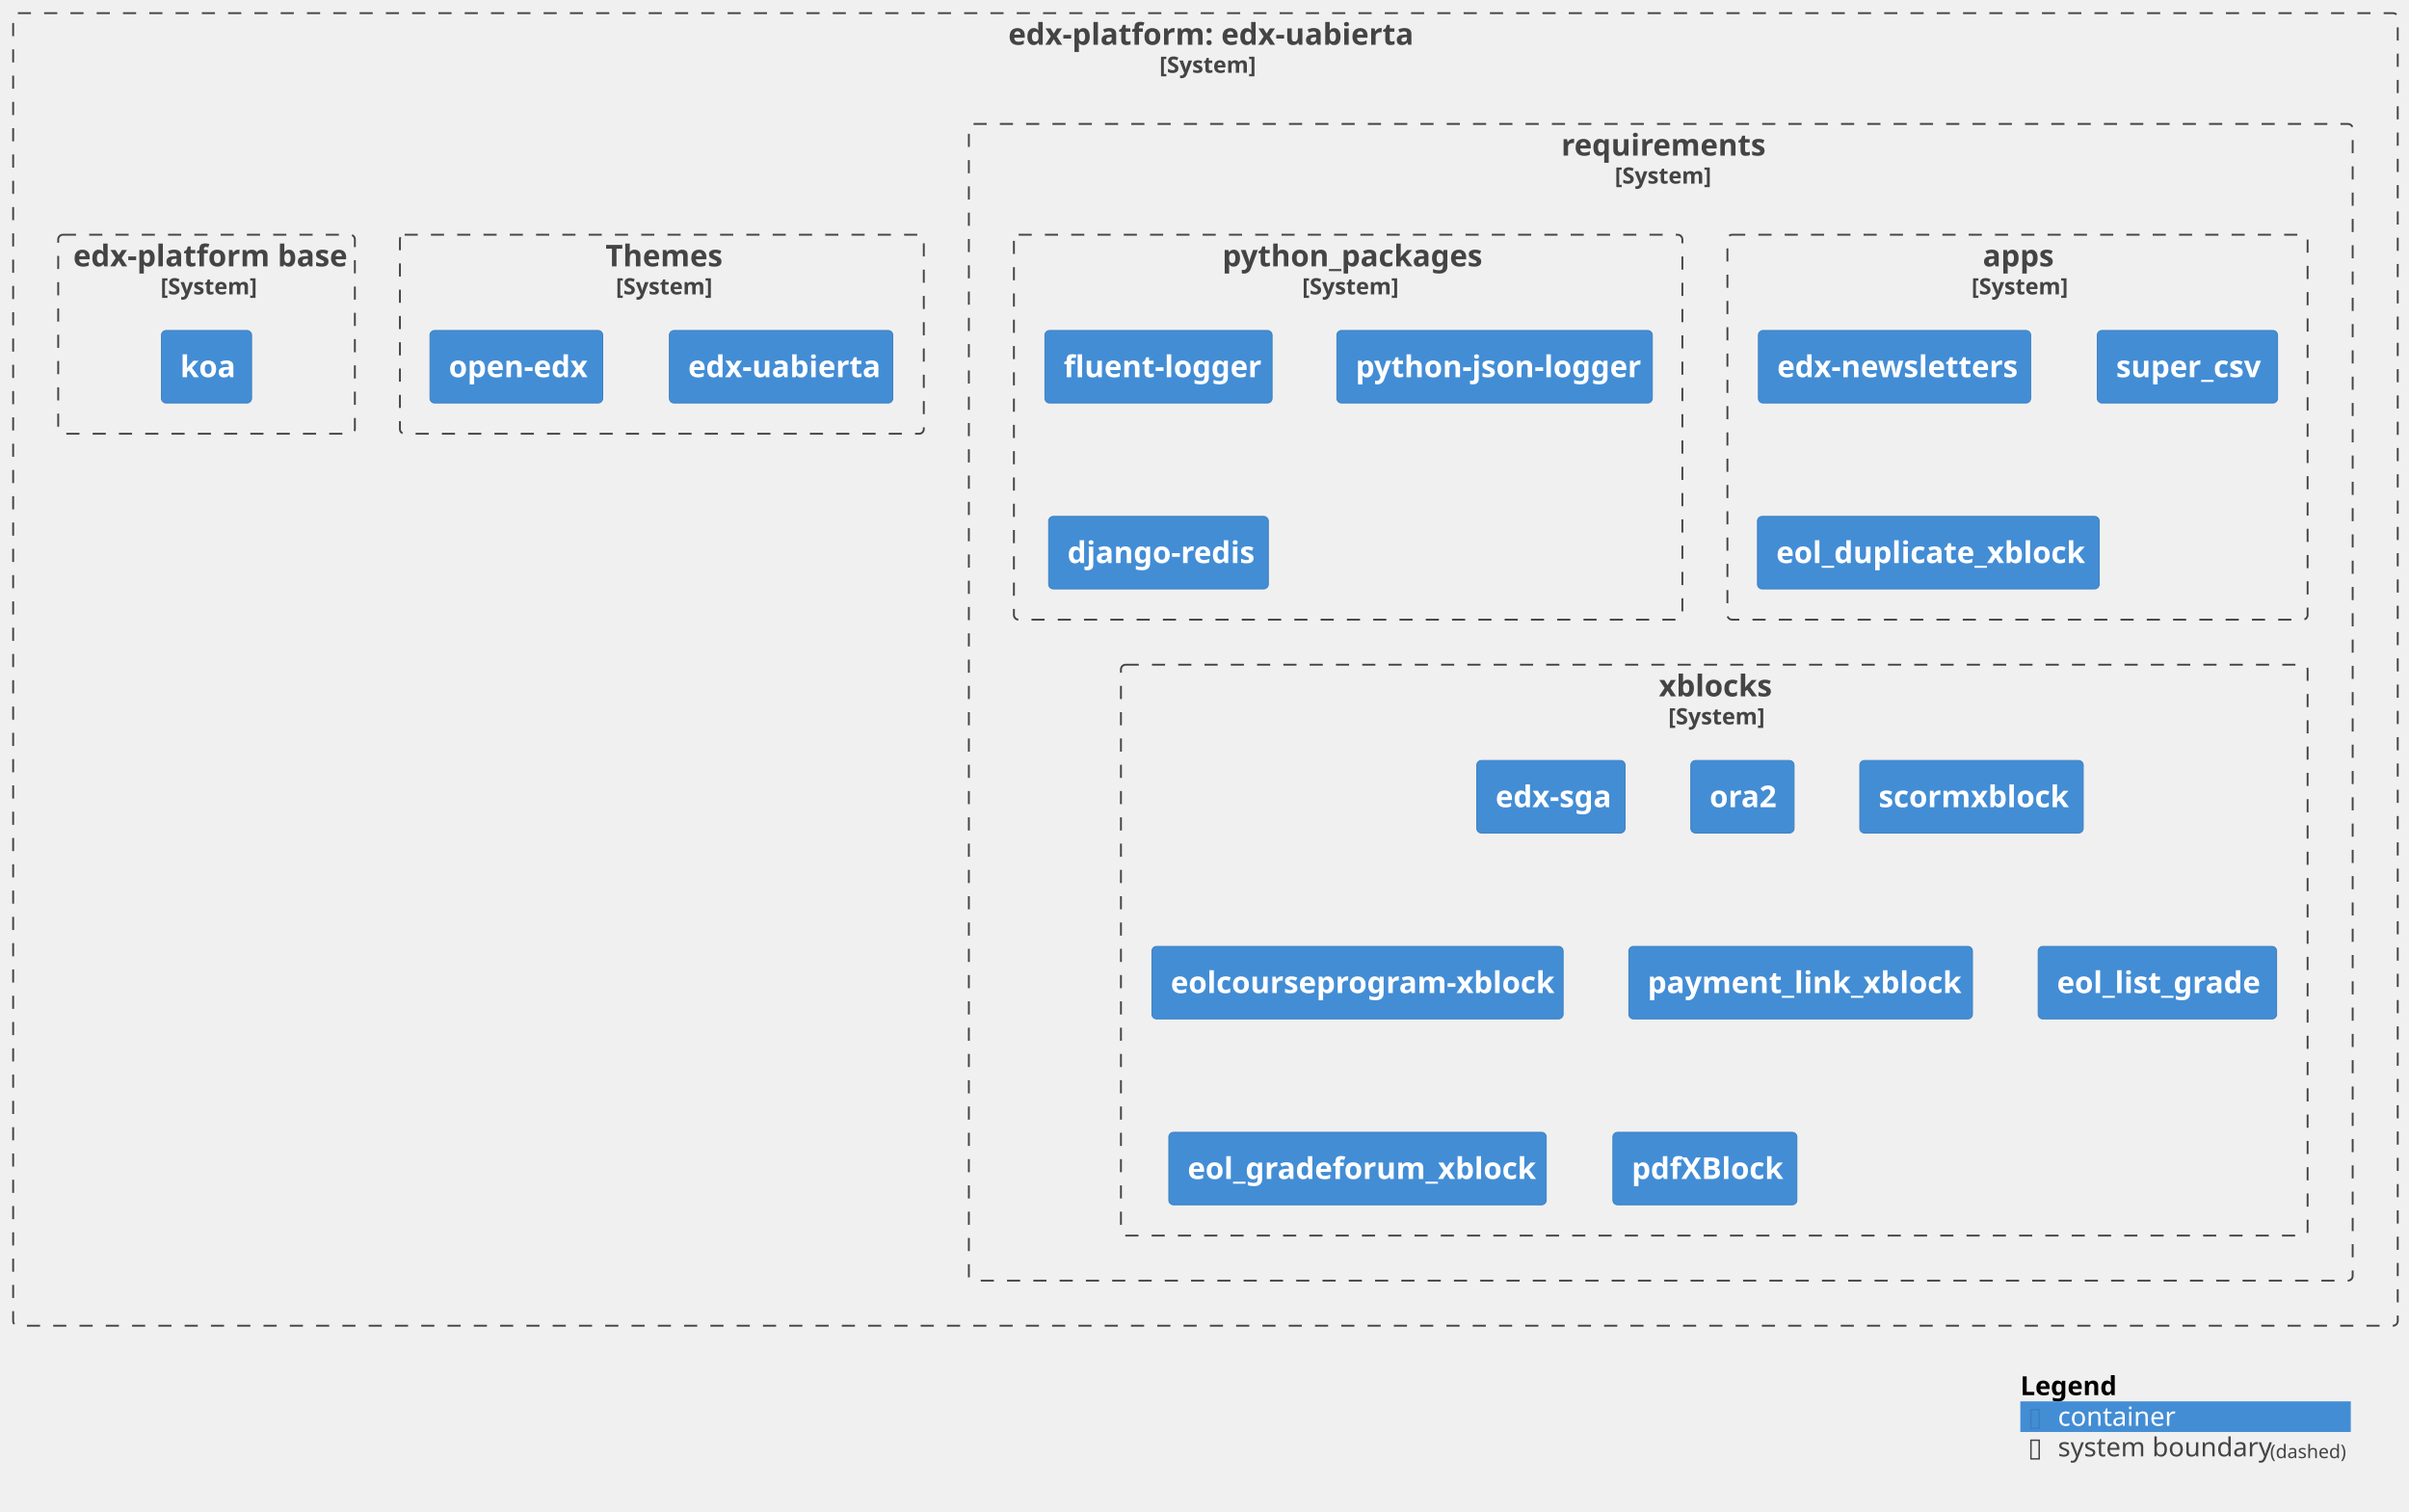
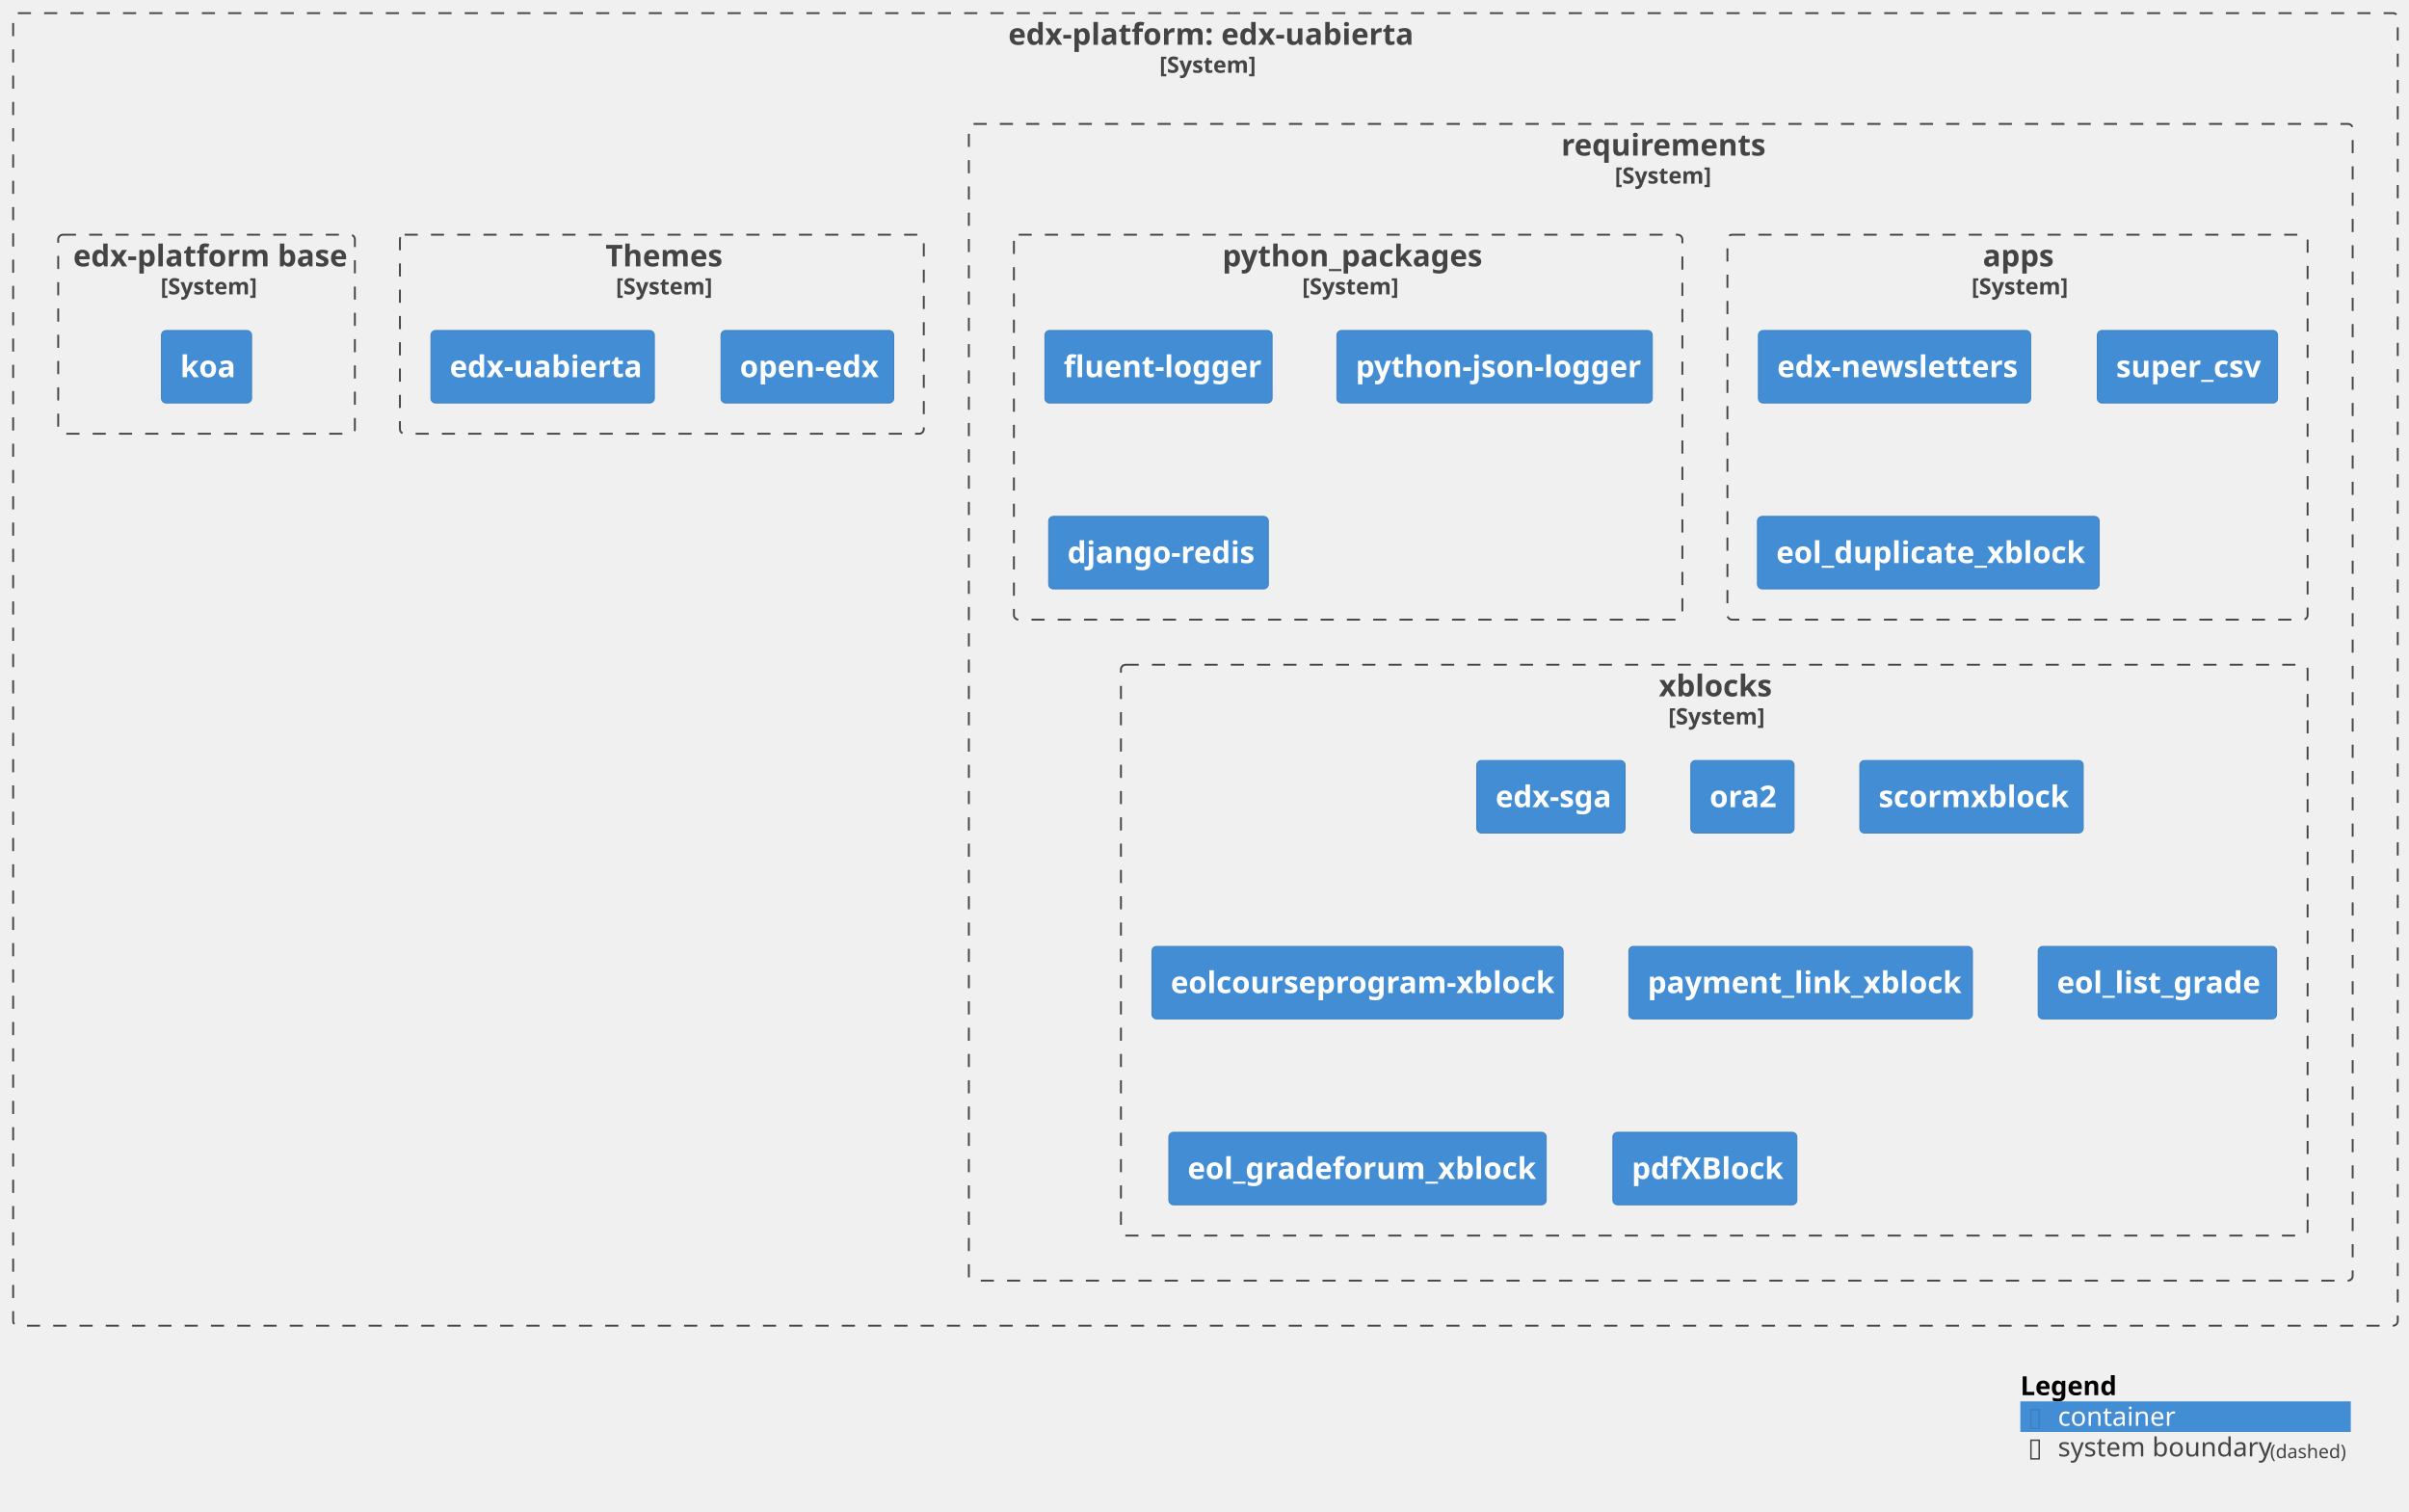
<svg xmlns="http://www.w3.org/2000/svg" xmlns:xlink="http://www.w3.org/1999/xlink" contentStyleType="text/css" height="805px" preserveAspectRatio="none" style="width:1283px;height:805px;background:#FFFFFF;" version="1.1" viewBox="0 0 1283 805" width="1283px" zoomAndPan="magnify">
  <defs />
  <g>
    <g id="cluster_c1">
      <a href="https://github.com/eol-uchile/edx-uabierta" target="foo" title="https://github.com/eol-uchile/edx-uabierta" xlink:actuate="onRequest" xlink:href="https://github.com/eol-uchile/edx-uabierta" xlink:show="new" xlink:title="https://github.com/eol-uchile/edx-uabierta" xlink:type="simple">
        <rect fill="none" height="699" rx="2.5" ry="2.5" style="stroke:#444444;stroke-width:1.0;stroke-dasharray:7.0,7.0;" width="1270" x="7" y="7" />
        <text fill="#444444" font-family="sans-serif" font-size="16" font-weight="bold" lengthAdjust="spacing" textLength="210" x="537" y="23.852">edx-platform: edx-uabierta</text>
        <text fill="#444444" font-family="sans-serif" font-size="12" font-weight="bold" lengthAdjust="spacing" textLength="49" x="617.5" y="38.764">[System]</text>
      </a>
    </g>
    <g id="cluster_c2">
      <a href="https://github.com/eol-uchile/edx-uabierta/blob/master/requirements/" target="foo" title="https://github.com/eol-uchile/edx-uabierta/blob/master/requirements/" xlink:actuate="onRequest" xlink:href="https://github.com/eol-uchile/edx-uabierta/blob/master/requirements/" xlink:show="new" xlink:title="https://github.com/eol-uchile/edx-uabierta/blob/master/requirements/" xlink:type="simple">
        <rect fill="none" height="616" rx="2.5" ry="2.5" style="stroke:#444444;stroke-width:1.0;stroke-dasharray:7.0,7.0;" width="737" x="516" y="66" />
        <text fill="#444444" font-family="sans-serif" font-size="16" font-weight="bold" lengthAdjust="spacing" textLength="106" x="831.5" y="82.852">requirements</text>
        <text fill="#444444" font-family="sans-serif" font-size="12" font-weight="bold" lengthAdjust="spacing" textLength="49" x="860" y="97.764">[System]</text>
      </a>
    </g>
    <g id="cluster_apps">
      <a href="https://github.com/eol-uchile/edx-uabierta/blob/master/requirements/apps.txt" target="foo" title="https://github.com/eol-uchile/edx-uabierta/blob/master/requirements/apps.txt" xlink:actuate="onRequest" xlink:href="https://github.com/eol-uchile/edx-uabierta/blob/master/requirements/apps.txt" xlink:show="new" xlink:title="https://github.com/eol-uchile/edx-uabierta/blob/master/requirements/apps.txt" xlink:type="simple">
        <rect fill="none" height="205" rx="2.5" ry="2.5" style="stroke:#444444;stroke-width:1.0;stroke-dasharray:7.0,7.0;" width="309" x="920" y="125" />
        <text fill="#444444" font-family="sans-serif" font-size="16" font-weight="bold" lengthAdjust="spacing" textLength="37" x="1056" y="141.852">apps</text>
        <text fill="#444444" font-family="sans-serif" font-size="12" font-weight="bold" lengthAdjust="spacing" textLength="49" x="1050" y="156.764">[System]</text>
      </a>
    </g>
    <g id="cluster_python_packages">
      <a href="https://github.com/eol-uchile/edx-uabierta/blob/master/requirements/python_packages.txt" target="foo" title="https://github.com/eol-uchile/edx-uabierta/blob/master/requirements/python_packages.txt" xlink:actuate="onRequest" xlink:href="https://github.com/eol-uchile/edx-uabierta/blob/master/requirements/python_packages.txt" xlink:show="new" xlink:title="https://github.com/eol-uchile/edx-uabierta/blob/master/requirements/python_packages.txt" xlink:type="simple">
        <rect fill="none" height="205" rx="2.5" ry="2.5" style="stroke:#444444;stroke-width:1.0;stroke-dasharray:7.0,7.0;" width="356" x="540" y="125" />
        <text fill="#444444" font-family="sans-serif" font-size="16" font-weight="bold" lengthAdjust="spacing" textLength="134" x="651" y="141.852">python_packages</text>
        <text fill="#444444" font-family="sans-serif" font-size="12" font-weight="bold" lengthAdjust="spacing" textLength="49" x="693.5" y="156.764">[System]</text>
      </a>
    </g>
    <g id="cluster_xblocks">
      <a href="https://github.com/eol-uchile/edx-uabierta/blob/master/requirements/xblocks.txt" target="foo" title="https://github.com/eol-uchile/edx-uabierta/blob/master/requirements/xblocks.txt" xlink:actuate="onRequest" xlink:href="https://github.com/eol-uchile/edx-uabierta/blob/master/requirements/xblocks.txt" xlink:show="new" xlink:title="https://github.com/eol-uchile/edx-uabierta/blob/master/requirements/xblocks.txt" xlink:type="simple">
        <rect fill="none" height="304" rx="2.5" ry="2.5" style="stroke:#444444;stroke-width:1.0;stroke-dasharray:7.0,7.0;" width="632" x="597" y="354" />
        <text fill="#444444" font-family="sans-serif" font-size="16" font-weight="bold" lengthAdjust="spacing" textLength="59" x="883.5" y="370.852">xblocks</text>
        <text fill="#444444" font-family="sans-serif" font-size="12" font-weight="bold" lengthAdjust="spacing" textLength="49" x="888.5" y="385.764">[System]</text>
      </a>
    </g>
    <g id="cluster_theme">
      <a href="https://github.com/eol-uchile/edx-uabierta/blob/master/themes/" target="foo" title="https://github.com/eol-uchile/edx-uabierta/blob/master/themes/" xlink:actuate="onRequest" xlink:href="https://github.com/eol-uchile/edx-uabierta/blob/master/themes/" xlink:show="new" xlink:title="https://github.com/eol-uchile/edx-uabierta/blob/master/themes/" xlink:type="simple">
        <rect fill="none" height="106" rx="2.5" ry="2.5" style="stroke:#444444;stroke-width:1.0;stroke-dasharray:7.0,7.0;" width="279" x="213" y="125" />
        <text fill="#444444" font-family="sans-serif" font-size="16" font-weight="bold" lengthAdjust="spacing" textLength="60" x="322.5" y="141.852">Themes</text>
        <text fill="#444444" font-family="sans-serif" font-size="12" font-weight="bold" lengthAdjust="spacing" textLength="49" x="328" y="156.764">[System]</text>
      </a>
    </g>
    <g id="cluster_dockerfile">
      <a href="https://github.com/eol-uchile/edx-uabierta/blob/master/Dockerfile" target="foo" title="https://github.com/eol-uchile/edx-uabierta/blob/master/Dockerfile" xlink:actuate="onRequest" xlink:href="https://github.com/eol-uchile/edx-uabierta/blob/master/Dockerfile" xlink:show="new" xlink:title="https://github.com/eol-uchile/edx-uabierta/blob/master/Dockerfile" xlink:type="simple">
        <rect fill="none" height="106" rx="2.5" ry="2.5" style="stroke:#444444;stroke-width:1.0;stroke-dasharray:7.0,7.0;" width="158" x="31" y="125" />
        <text fill="#444444" font-family="sans-serif" font-size="16" font-weight="bold" lengthAdjust="spacing" textLength="142" x="39" y="141.852">edx-platform base</text>
        <text fill="#444444" font-family="sans-serif" font-size="12" font-weight="bold" lengthAdjust="spacing" textLength="49" x="85.5" y="156.764">[System]</text>
      </a>
    </g>
    <g id="elem_apps1">
      <a href="https://github.com/eol-uchile/edx-newsletters" target="foo" title="https://github.com/eol-uchile/edx-newsletters" xlink:actuate="onRequest" xlink:href="https://github.com/eol-uchile/edx-newsletters" xlink:show="new" xlink:title="https://github.com/eol-uchile/edx-newsletters" xlink:type="simple">
        <rect fill="#438DD5" height="38.625" rx="2.5" ry="2.5" style="stroke:#3C7FC0;stroke-width:0.5;" width="145" x="936.5" y="176" />
        <text fill="#FFFFFF" font-family="sans-serif" font-size="16" font-weight="bold" lengthAdjust="spacing" textLength="125" x="946.5" y="200.852">edx-newsletters</text>
      </a>
    </g>
    <g id="elem_apps2">
      <a href="https://github.com/eol-uchile/super-csv.git" target="foo" title="https://github.com/eol-uchile/super-csv.git" xlink:actuate="onRequest" xlink:href="https://github.com/eol-uchile/super-csv.git" xlink:show="new" xlink:title="https://github.com/eol-uchile/super-csv.git" xlink:type="simple">
        <rect fill="#438DD5" height="38.625" rx="2.5" ry="2.5" style="stroke:#3C7FC0;stroke-width:0.5;" width="96" x="1117" y="176" />
        <text fill="#FFFFFF" font-family="sans-serif" font-size="16" font-weight="bold" lengthAdjust="spacing" textLength="76" x="1127" y="200.852">super_csv</text>
      </a>
    </g>
    <g id="elem_apps3">
      <a href="https://github.com/eol-uchile/eol_duplicate_xblock" target="foo" title="https://github.com/eol-uchile/eol_duplicate_xblock" xlink:actuate="onRequest" xlink:href="https://github.com/eol-uchile/eol_duplicate_xblock" xlink:show="new" xlink:title="https://github.com/eol-uchile/eol_duplicate_xblock" xlink:type="simple">
        <rect fill="#438DD5" height="38.625" rx="2.5" ry="2.5" style="stroke:#3C7FC0;stroke-width:0.5;" width="182" x="936" y="275" />
        <text fill="#FFFFFF" font-family="sans-serif" font-size="16" font-weight="bold" lengthAdjust="spacing" textLength="162" x="946" y="299.852">eol_duplicate_xblock</text>
      </a>
    </g>
    <g id="elem_python_packages1">
      <rect fill="#438DD5" height="38.625" rx="2.5" ry="2.5" style="stroke:#3C7FC0;stroke-width:0.5;" width="121" x="556.5" y="176" />
      <text fill="#FFFFFF" font-family="sans-serif" font-size="16" font-weight="bold" lengthAdjust="spacing" textLength="101" x="566.5" y="200.852">fluent-logger</text>
    </g>
    <g id="elem_python_packages2">
      <rect fill="#438DD5" height="38.625" rx="2.5" ry="2.5" style="stroke:#3C7FC0;stroke-width:0.5;" width="168" x="712" y="176" />
      <text fill="#FFFFFF" font-family="sans-serif" font-size="16" font-weight="bold" lengthAdjust="spacing" textLength="148" x="722" y="200.852">python-json-logger</text>
    </g>
    <g id="elem_python_packages3">
      <rect fill="#438DD5" height="38.625" rx="2.5" ry="2.5" style="stroke:#3C7FC0;stroke-width:0.5;" width="117" x="558.5" y="275" />
      <text fill="#FFFFFF" font-family="sans-serif" font-size="16" font-weight="bold" lengthAdjust="spacing" textLength="97" x="568.5" y="299.852">django-redis</text>
    </g>
    <g id="elem_xblocks1">
      <a href="https://github.com/eol-uchile/edx-sga" target="foo" title="https://github.com/eol-uchile/edx-sga" xlink:actuate="onRequest" xlink:href="https://github.com/eol-uchile/edx-sga" xlink:show="new" xlink:title="https://github.com/eol-uchile/edx-sga" xlink:type="simple">
        <rect fill="#438DD5" height="38.625" rx="2.5" ry="2.5" style="stroke:#3C7FC0;stroke-width:0.5;" width="79" x="786.5" y="405" />
        <text fill="#FFFFFF" font-family="sans-serif" font-size="16" font-weight="bold" lengthAdjust="spacing" textLength="59" x="796.5" y="429.852">edx-sga</text>
      </a>
    </g>
    <g id="elem_xblocks2">
      <a href="https://github.com/eol-uchile/edx-ora2.git" target="foo" title="https://github.com/eol-uchile/edx-ora2.git" xlink:actuate="onRequest" xlink:href="https://github.com/eol-uchile/edx-ora2.git" xlink:show="new" xlink:title="https://github.com/eol-uchile/edx-ora2.git" xlink:type="simple">
        <rect fill="#438DD5" height="38.625" rx="2.5" ry="2.5" style="stroke:#3C7FC0;stroke-width:0.5;" width="55" x="900.5" y="405" />
        <text fill="#FFFFFF" font-family="sans-serif" font-size="16" font-weight="bold" lengthAdjust="spacing" textLength="35" x="910.5" y="429.852">ora2</text>
      </a>
    </g>
    <g id="elem_xblocks3">
      <a href="https://github.com/eol-uchile/edx_xblock_scorm" target="foo" title="https://github.com/eol-uchile/edx_xblock_scorm" xlink:actuate="onRequest" xlink:href="https://github.com/eol-uchile/edx_xblock_scorm" xlink:show="new" xlink:title="https://github.com/eol-uchile/edx_xblock_scorm" xlink:type="simple">
        <rect fill="#438DD5" height="38.625" rx="2.5" ry="2.5" style="stroke:#3C7FC0;stroke-width:0.5;" width="119" x="990.5" y="405" />
        <text fill="#FFFFFF" font-family="sans-serif" font-size="16" font-weight="bold" lengthAdjust="spacing" textLength="99" x="1000.5" y="429.852">scormxblock</text>
      </a>
    </g>
    <g id="elem_xblocks4">
      <a href="https://github.com/eol-uchile/eol-course-program-xblock" target="foo" title="https://github.com/eol-uchile/eol-course-program-xblock" xlink:actuate="onRequest" xlink:href="https://github.com/eol-uchile/eol-course-program-xblock" xlink:show="new" xlink:title="https://github.com/eol-uchile/eol-course-program-xblock" xlink:type="simple">
        <rect fill="#438DD5" height="38.625" rx="2.5" ry="2.5" style="stroke:#3C7FC0;stroke-width:0.5;" width="219" x="613.5" y="504" />
        <text fill="#FFFFFF" font-family="sans-serif" font-size="16" font-weight="bold" lengthAdjust="spacing" textLength="199" x="623.5" y="528.852">eolcourseprogram-xblock</text>
      </a>
    </g>
    <g id="elem_xblocks5">
      <a href="https://github.com/eol-uchile/payment_link_xblock" target="foo" title="https://github.com/eol-uchile/payment_link_xblock" xlink:actuate="onRequest" xlink:href="https://github.com/eol-uchile/payment_link_xblock" xlink:show="new" xlink:title="https://github.com/eol-uchile/payment_link_xblock" xlink:type="simple">
        <rect fill="#438DD5" height="38.625" rx="2.5" ry="2.5" style="stroke:#3C7FC0;stroke-width:0.5;" width="183" x="867.5" y="504" />
        <text fill="#FFFFFF" font-family="sans-serif" font-size="16" font-weight="bold" lengthAdjust="spacing" textLength="163" x="877.5" y="528.852">payment_link_xblock</text>
      </a>
    </g>
    <g id="elem_xblocks6">
      <a href="https://github.com/eol-uchile/eol_list_grade" target="foo" title="https://github.com/eol-uchile/eol_list_grade" xlink:actuate="onRequest" xlink:href="https://github.com/eol-uchile/eol_list_grade" xlink:show="new" xlink:title="https://github.com/eol-uchile/eol_list_grade" xlink:type="simple">
        <rect fill="#438DD5" height="38.625" rx="2.5" ry="2.5" style="stroke:#3C7FC0;stroke-width:0.5;" width="127" x="1085.5" y="504" />
        <text fill="#FFFFFF" font-family="sans-serif" font-size="16" font-weight="bold" lengthAdjust="spacing" textLength="107" x="1095.5" y="528.852">eol_list_grade</text>
      </a>
    </g>
    <g id="elem_xblocks7">
      <a href="https://github.com/eol-uchile/eol_gradeforum_xblock" target="foo" title="https://github.com/eol-uchile/eol_gradeforum_xblock" xlink:actuate="onRequest" xlink:href="https://github.com/eol-uchile/eol_gradeforum_xblock" xlink:show="new" xlink:title="https://github.com/eol-uchile/eol_gradeforum_xblock" xlink:type="simple">
        <rect fill="#438DD5" height="38.625" rx="2.5" ry="2.5" style="stroke:#3C7FC0;stroke-width:0.5;" width="201" x="622.5" y="603" />
        <text fill="#FFFFFF" font-family="sans-serif" font-size="16" font-weight="bold" lengthAdjust="spacing" textLength="181" x="632.5" y="627.852">eol_gradeforum_xblock</text>
      </a>
    </g>
    <g id="elem_xblocks8">
      <a href="https://github.com/eol-uchile/pdfXBlock" target="foo" title="https://github.com/eol-uchile/pdfXBlock" xlink:actuate="onRequest" xlink:href="https://github.com/eol-uchile/pdfXBlock" xlink:show="new" xlink:title="https://github.com/eol-uchile/pdfXBlock" xlink:type="simple">
        <rect fill="#438DD5" height="38.625" rx="2.5" ry="2.5" style="stroke:#3C7FC0;stroke-width:0.5;" width="98" x="859" y="603" />
        <text fill="#FFFFFF" font-family="sans-serif" font-size="16" font-weight="bold" lengthAdjust="spacing" textLength="78" x="869" y="627.852">pdfXBlock</text>
      </a>
    </g>
    <g id="elem_theme1">
-       <a href="https://github.com/eol-uchile/uabierta-theme" target="foo" title="https://github.com/eol-uchile/uabierta-theme" xlink:actuate="onRequest" xlink:href="https://github.com/eol-uchile/uabierta-theme" xlink:show="new" xlink:title="https://github.com/eol-uchile/uabierta-theme" xlink:type="simple">
-         <rect fill="#438DD5" height="38.625" rx="2.5" ry="2.5" style="stroke:#3C7FC0;stroke-width:0.5;" width="119" x="356.5" y="176" />
-         <text fill="#FFFFFF" font-family="sans-serif" font-size="16" font-weight="bold" lengthAdjust="spacing" textLength="99" x="366.5" y="200.852">edx-uabierta</text>
+       <a href="https://github.com/eol-uchile/edx-uabierta" target="foo" title="https://github.com/eol-uchile/edx-uabierta" xlink:actuate="onRequest" xlink:href="https://github.com/eol-uchile/edx-uabierta" xlink:show="new" xlink:title="https://github.com/eol-uchile/edx-uabierta" xlink:type="simple">
+         <rect fill="#438DD5" height="38.625" rx="2.5" ry="2.5" style="stroke:#3C7FC0;stroke-width:0.5;" width="92" x="384" y="176" />
+         <text fill="#FFFFFF" font-family="sans-serif" font-size="16" font-weight="bold" lengthAdjust="spacing" textLength="72" x="394" y="200.852">open-edx</text>
      </a>
    </g>
    <g id="elem_theme2">
-       <a href="https://github.com/eol-uchile/edx-uabierta" target="foo" title="https://github.com/eol-uchile/edx-uabierta" xlink:actuate="onRequest" xlink:href="https://github.com/eol-uchile/edx-uabierta" xlink:show="new" xlink:title="https://github.com/eol-uchile/edx-uabierta" xlink:type="simple">
-         <rect fill="#438DD5" height="38.625" rx="2.5" ry="2.5" style="stroke:#3C7FC0;stroke-width:0.5;" width="92" x="229" y="176" />
-         <text fill="#FFFFFF" font-family="sans-serif" font-size="16" font-weight="bold" lengthAdjust="spacing" textLength="72" x="239" y="200.852">open-edx</text>
+       <a href="https://github.com/eol-uchile/uabierta-theme" target="foo" title="https://github.com/eol-uchile/uabierta-theme" xlink:actuate="onRequest" xlink:href="https://github.com/eol-uchile/uabierta-theme" xlink:show="new" xlink:title="https://github.com/eol-uchile/uabierta-theme" xlink:type="simple">
+         <rect fill="#438DD5" height="38.625" rx="2.5" ry="2.5" style="stroke:#3C7FC0;stroke-width:0.5;" width="119" x="229.5" y="176" />
+         <text fill="#FFFFFF" font-family="sans-serif" font-size="16" font-weight="bold" lengthAdjust="spacing" textLength="99" x="239.5" y="200.852">edx-uabierta</text>
      </a>
    </g>
    <g id="elem_dk">
      <a href="https://ghcr.io/eol-uchile/edx-platform:koa" target="foo" title="https://ghcr.io/eol-uchile/edx-platform:koa" xlink:actuate="onRequest" xlink:href="https://ghcr.io/eol-uchile/edx-platform:koa" xlink:show="new" xlink:title="https://ghcr.io/eol-uchile/edx-platform:koa" xlink:type="simple">
        <rect fill="#438DD5" height="38.625" rx="2.5" ry="2.5" style="stroke:#3C7FC0;stroke-width:0.5;" width="48" x="86" y="176" />
        <text fill="#FFFFFF" font-family="sans-serif" font-size="16" font-weight="bold" lengthAdjust="spacing" textLength="28" x="96" y="200.852">koa</text>
      </a>
    </g>
    <rect fill="none" height="16.297" style="stroke:none;stroke-width:1.0;" width="176" x="1076" y="730" />
    <text fill="#000000" font-family="sans-serif" font-size="14" font-weight="bold" lengthAdjust="spacing" textLength="50" x="1076" y="742.995">Legend</text>
    <text fill="#FFFFFF" font-family="sans-serif" font-size="14" lengthAdjust="spacing" textLength="4" x="1126" y="742.995"> </text>
    <rect fill="#438DD5" height="16.297" style="stroke:none;stroke-width:1.0;" width="176" x="1076" y="746.297" />
    <text fill="#3C7FC0" font-family="sans-serif" font-size="14" lengthAdjust="spacing" textLength="8" x="1080" y="759.292">▯</text>
    <text fill="#FFFFFF" font-family="sans-serif" font-size="14" lengthAdjust="spacing" textLength="4" x="1088" y="759.292"> </text>
    <text fill="#FFFFFF" font-family="sans-serif" font-size="14" lengthAdjust="spacing" textLength="60" x="1096" y="759.292">container</text>
    <text fill="#FFFFFF" font-family="sans-serif" font-size="14" lengthAdjust="spacing" textLength="4" x="1160" y="759.292"> </text>
    <rect fill="none" height="16.297" style="stroke:none;stroke-width:1.0;" width="176" x="1076" y="762.594" />
    <text fill="#444444" font-family="sans-serif" font-size="14" lengthAdjust="spacing" textLength="8" x="1080" y="775.589">▯</text>
    <text fill="#FFFFFF" font-family="sans-serif" font-size="14" lengthAdjust="spacing" textLength="4" x="1088" y="775.589"> </text>
    <text fill="#444444" font-family="sans-serif" font-size="14" lengthAdjust="spacing" textLength="109" x="1096" y="775.589">system boundary</text>
    <text fill="#444444" font-family="sans-serif" font-size="10" lengthAdjust="spacing" textLength="39" x="1209" y="776.532">(dashed)</text>
    <text fill="#FFFFFF" font-family="sans-serif" font-size="14" lengthAdjust="spacing" textLength="4" x="1248" y="775.589"> </text>
    <line style="stroke:none;stroke-width:1.0;" x1="1076" x2="1252" y1="730" y2="730" />
    <line style="stroke:none;stroke-width:1.0;" x1="1076" x2="1252" y1="746.297" y2="746.297" />
    <line style="stroke:none;stroke-width:1.0;" x1="1076" x2="1252" y1="762.594" y2="762.594" />
    <line style="stroke:none;stroke-width:1.0;" x1="1076" x2="1252" y1="778.891" y2="778.891" />
    <line style="stroke:none;stroke-width:1.0;" x1="1076" x2="1076" y1="730" y2="778.891" />
    <line style="stroke:none;stroke-width:1.0;" x1="1252" x2="1252" y1="730" y2="778.891" />
  </g>
</svg>
